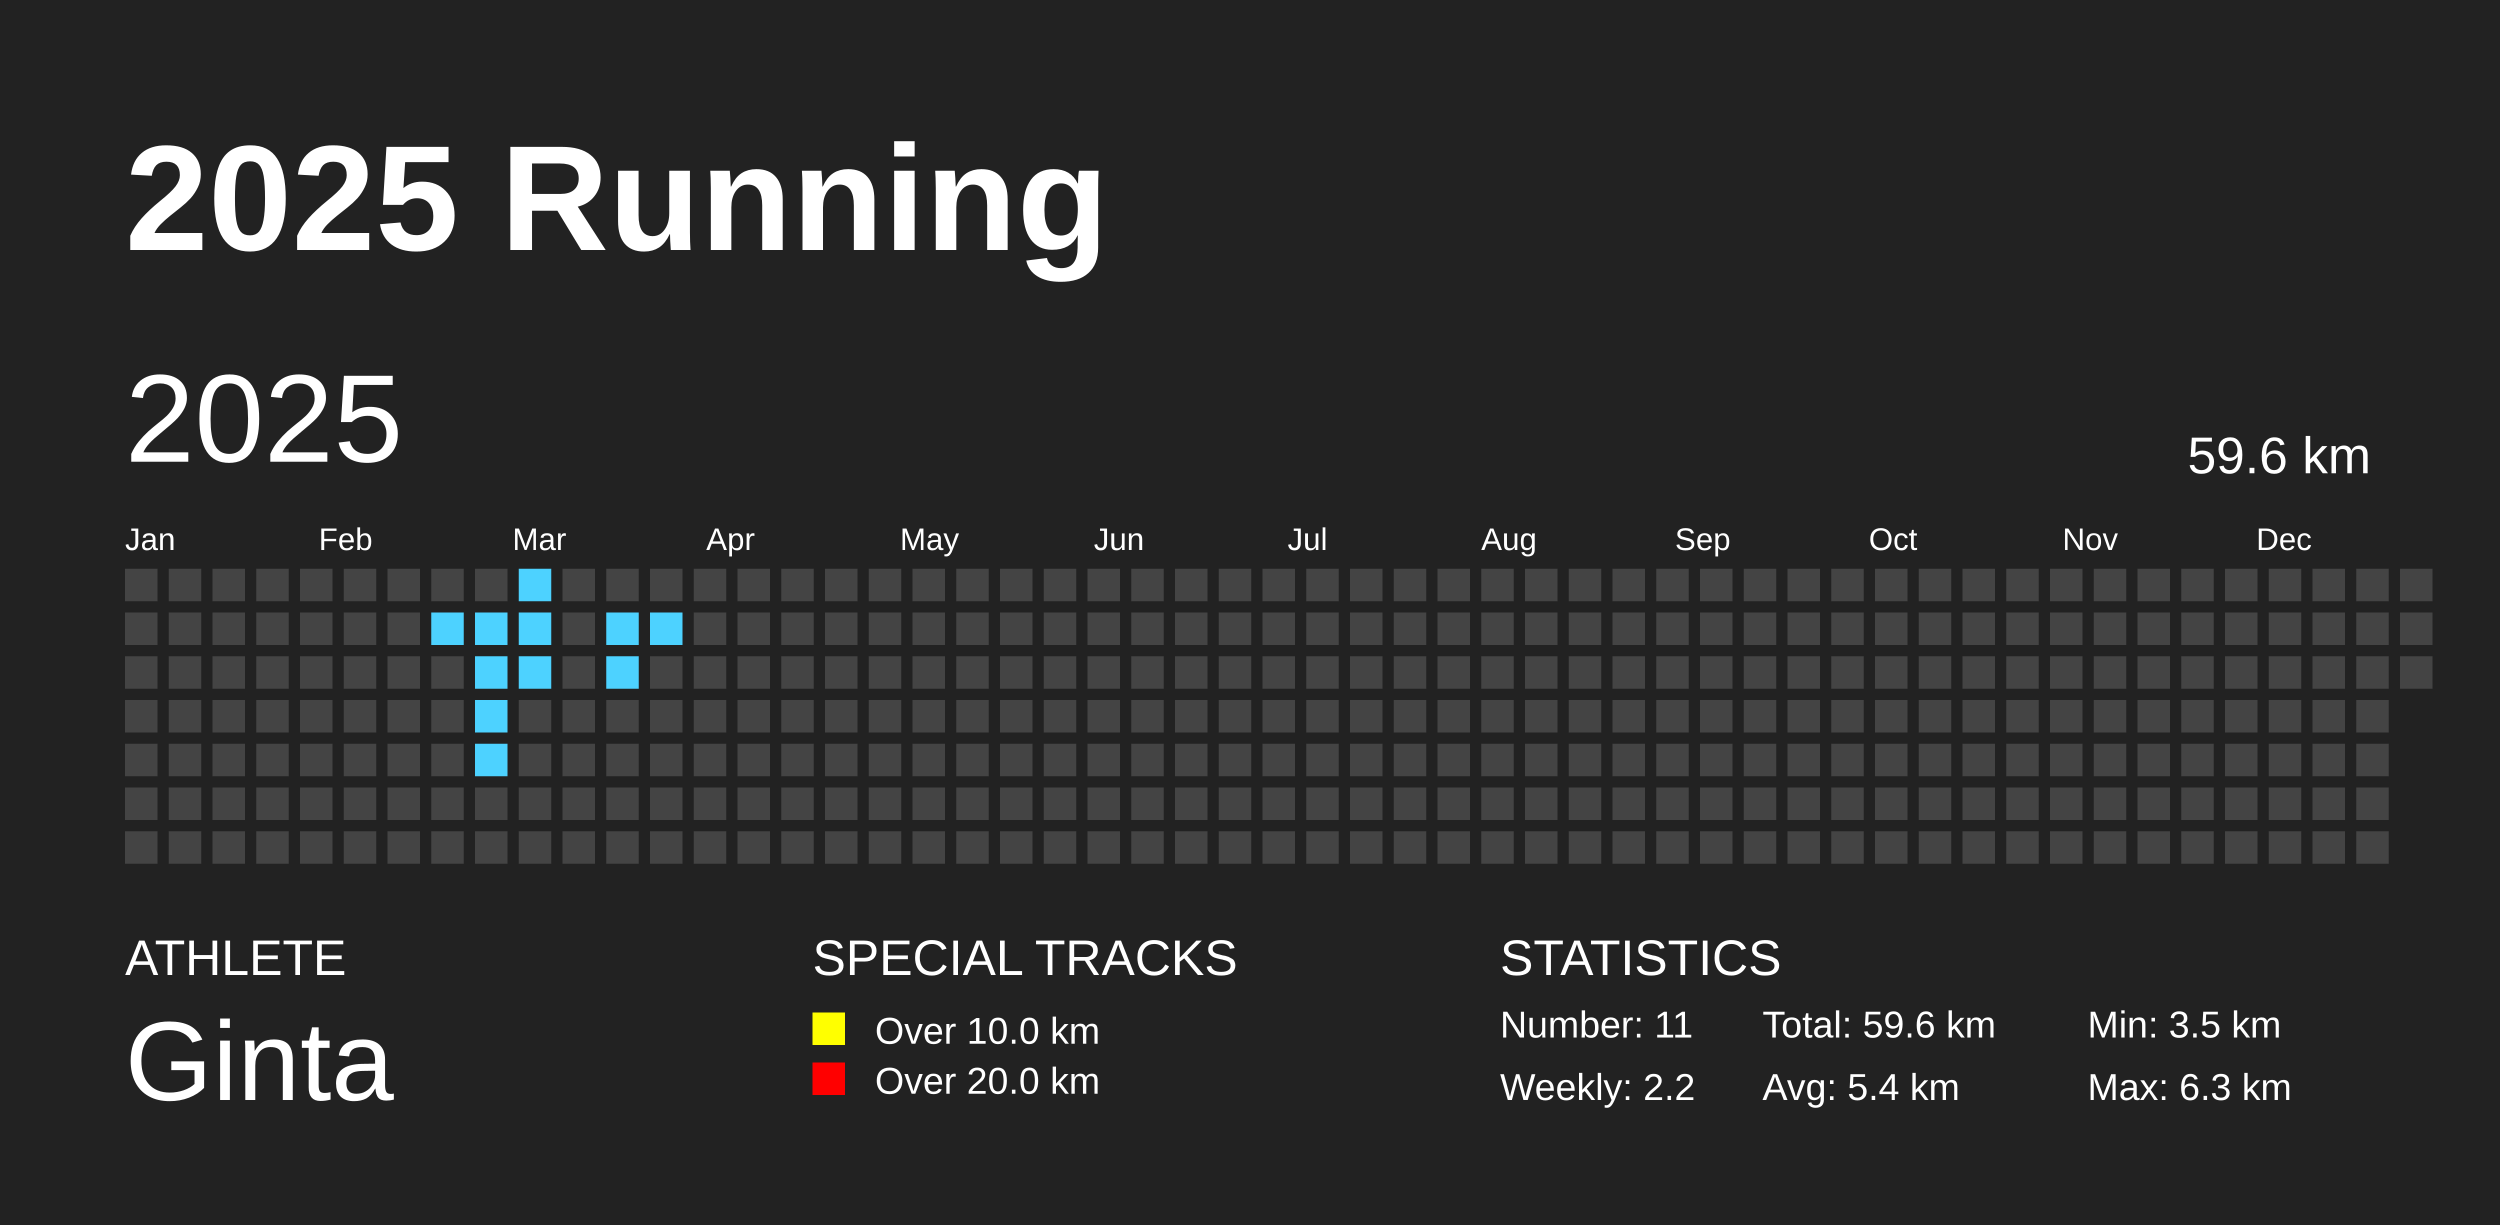
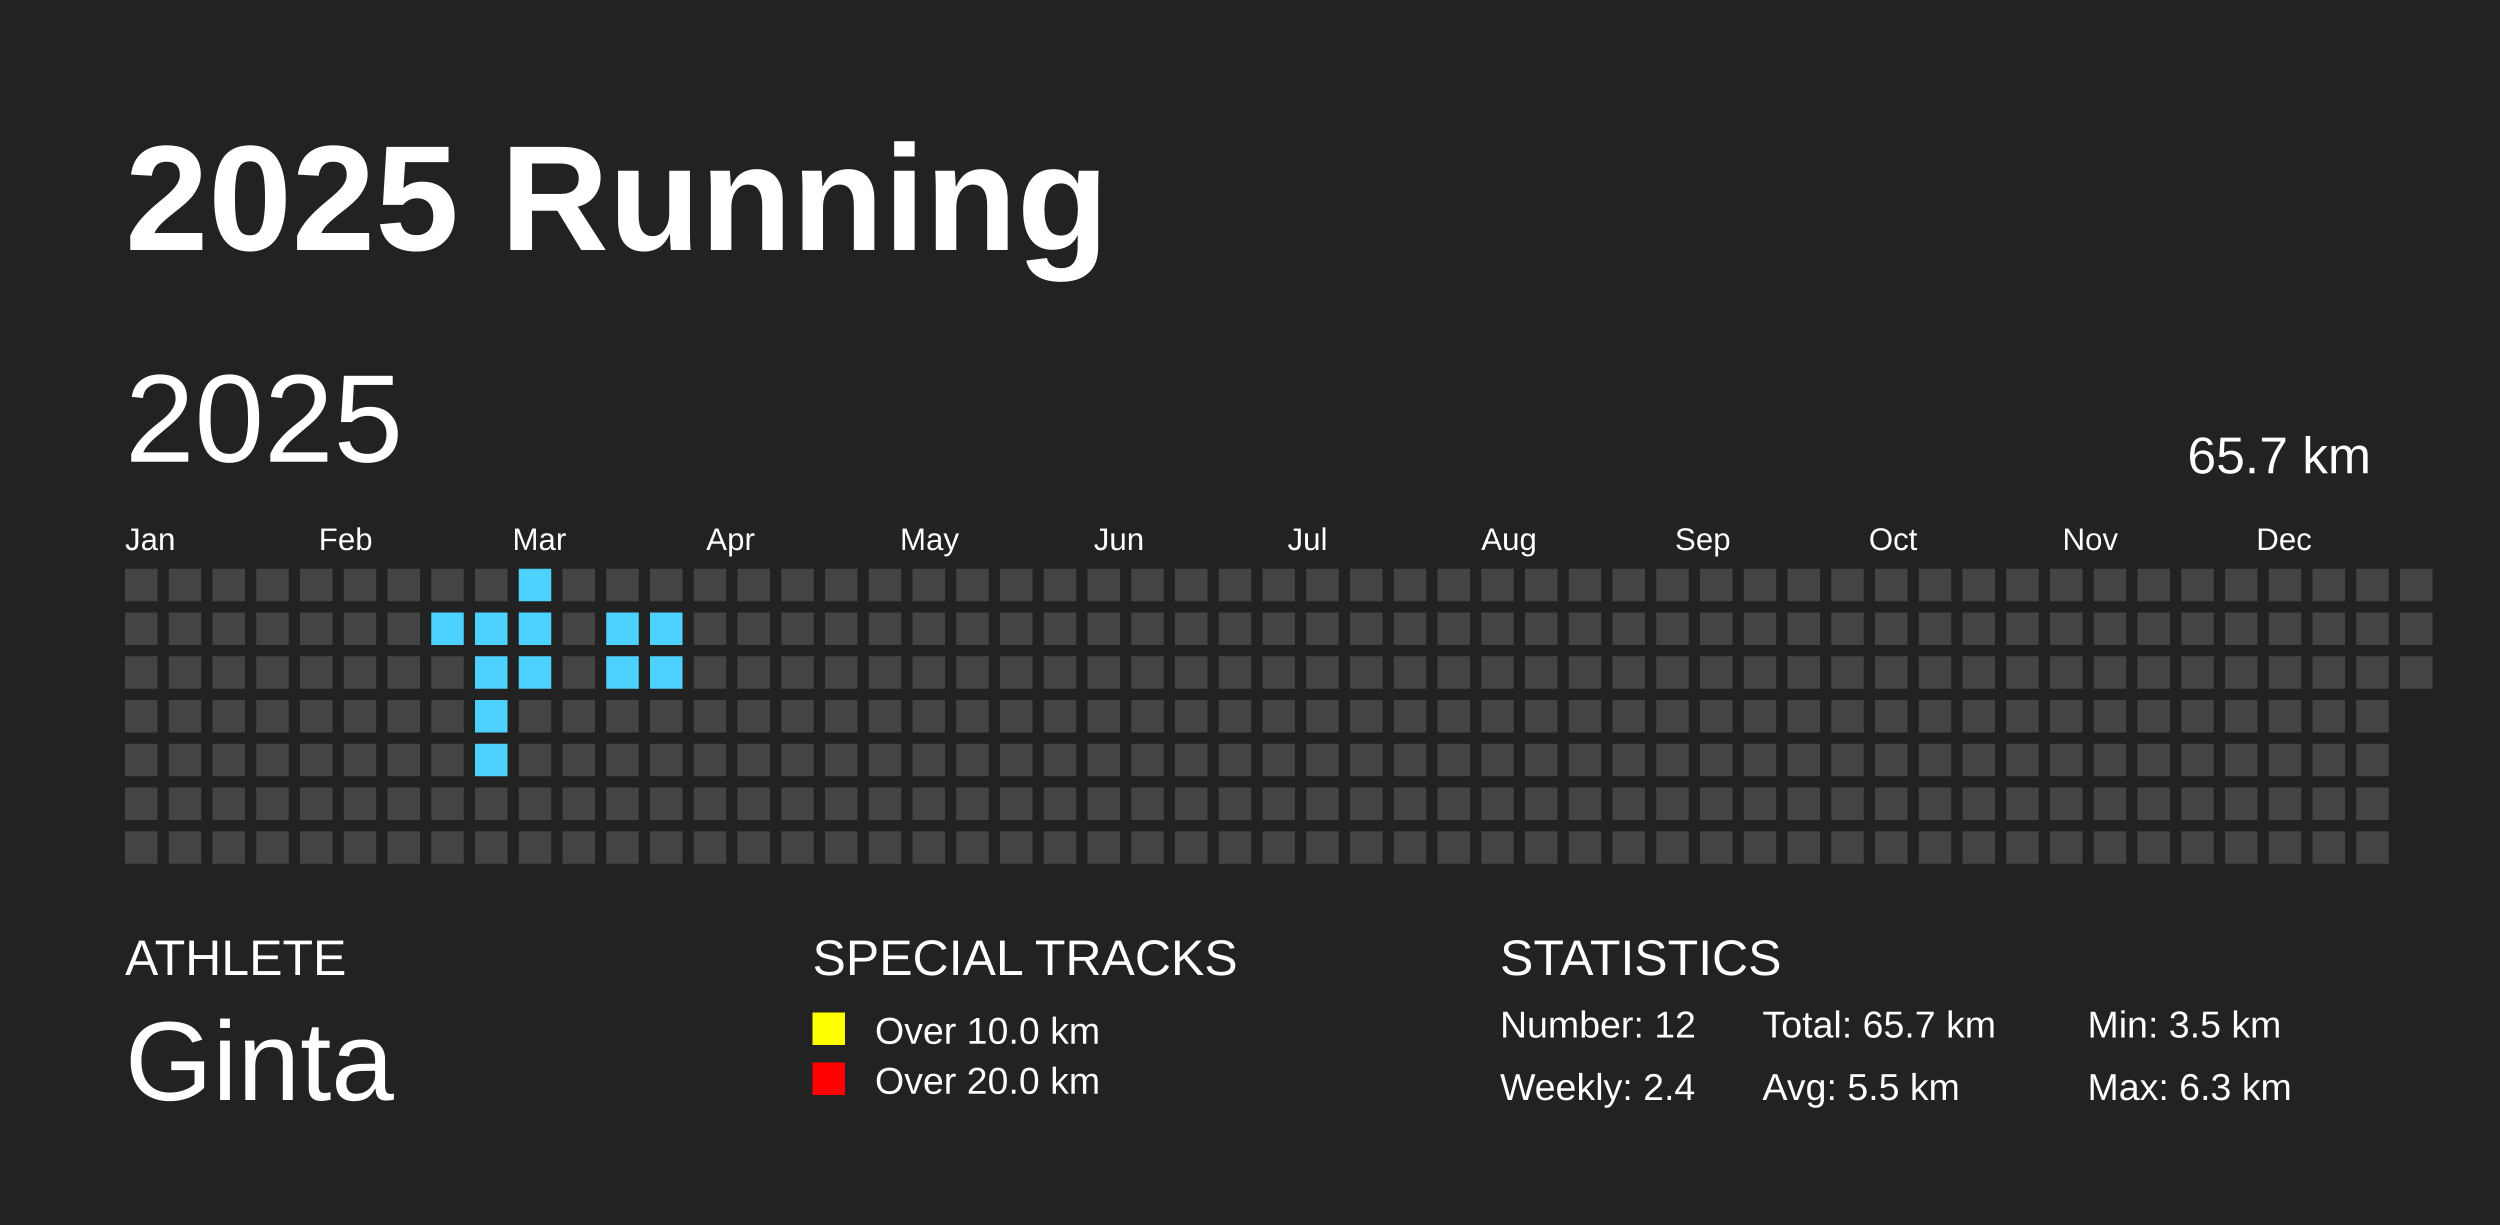
<svg xmlns="http://www.w3.org/2000/svg" baseProfile="full" height="98mm" version="1.1" viewBox="0,0,200,98" width="200mm">
  <defs />
  <rect fill="#222222" height="98" width="200" x="0" y="0" />
  <text fill="#FFFFFF" style="font-size:12px; font-family:Arial; font-weight:bold;" x="10" y="20">2025 Running</text>
  <text fill="#FFFFFF" style="font-size:4px; font-family:Arial" x="10" y="78">ATHLETE</text>
  <text fill="#FFFFFF" style="font-size:9px; font-family:Arial" x="10" y="88">Ginta</text>
  <text fill="#FFFFFF" style="font-size:4px; font-family:Arial" x="65" y="78">SPECIAL TRACKS</text>
  <rect fill="yellow" height="2.6" width="2.6" x="65" y="81" />
  <text fill="#FFFFFF" style="font-size:3px; font-family:Arial" x="70" y="83.5">Over 10.0 km</text>
  <rect fill="red" height="2.6" width="2.6" x="65" y="85" />
  <text fill="#FFFFFF" style="font-size:3px; font-family:Arial" x="70" y="87.5">Over 20.0 km</text>
  <text fill="#FFFFFF" style="font-size:4px; font-family:Arial" x="120" y="78">STATISTICS</text>
-   <text fill="#FFFFFF" style="font-size:3px; font-family:Arial" x="120" y="83">Number: 11</text>
-   <text fill="#FFFFFF" style="font-size:3px; font-family:Arial" x="120" y="88">Weekly: 2.2</text>
-   <text fill="#FFFFFF" style="font-size:3px; font-family:Arial" x="141" y="83">Total: 59.6 km</text>
-   <text fill="#FFFFFF" style="font-size:3px; font-family:Arial" x="141" y="88">Avg: 5.4 km</text>
+   <text fill="#FFFFFF" style="font-size:3px; font-family:Arial" x="120" y="83">Number: 12</text>
+   <text fill="#FFFFFF" style="font-size:3px; font-family:Arial" x="120" y="88">Weekly: 2.4</text>
+   <text fill="#FFFFFF" style="font-size:3px; font-family:Arial" x="141" y="83">Total: 65.7 km</text>
+   <text fill="#FFFFFF" style="font-size:3px; font-family:Arial" x="141" y="88">Avg: 5.5 km</text>
  <text fill="#FFFFFF" style="font-size:3px; font-family:Arial" x="167" y="83">Min: 3.5 km</text>
  <text fill="#FFFFFF" style="font-size:3px; font-family:Arial" x="167" y="88">Max: 6.3 km</text>
  <text dominant-baseline="hanging" fill="#FFFFFF" style="font-size:10.0px; font-family:Arial;" x="10" y="30">2025</text>
-   <text dominant-baseline="hanging" fill="#FFFFFF" style="font-size:4.125px; font-family:Arial;" x="175" y="35">59.6 km</text>
+   <text dominant-baseline="hanging" fill="#FFFFFF" style="font-size:4.125px; font-family:Arial;" x="175" y="35">65.7 km</text>
  <text fill="#FFFFFF" style="font-size:2.5px; font-family:Arial" x="10.0" y="44">Jan</text>
  <text fill="#FFFFFF" style="font-size:2.5px; font-family:Arial" x="25.5" y="44">Feb</text>
  <text fill="#FFFFFF" style="font-size:2.5px; font-family:Arial" x="41.0" y="44">Mar</text>
  <text fill="#FFFFFF" style="font-size:2.5px; font-family:Arial" x="56.5" y="44">Apr</text>
  <text fill="#FFFFFF" style="font-size:2.5px; font-family:Arial" x="72.0" y="44">May</text>
  <text fill="#FFFFFF" style="font-size:2.5px; font-family:Arial" x="87.5" y="44">Jun</text>
  <text fill="#FFFFFF" style="font-size:2.5px; font-family:Arial" x="103.0" y="44">Jul</text>
  <text fill="#FFFFFF" style="font-size:2.5px; font-family:Arial" x="118.5" y="44">Aug</text>
  <text fill="#FFFFFF" style="font-size:2.5px; font-family:Arial" x="134.0" y="44">Sep</text>
  <text fill="#FFFFFF" style="font-size:2.5px; font-family:Arial" x="149.5" y="44">Oct</text>
  <text fill="#FFFFFF" style="font-size:2.5px; font-family:Arial" x="165.0" y="44">Nov</text>
  <text fill="#FFFFFF" style="font-size:2.5px; font-family:Arial" x="180.5" y="44">Dec</text>
  <rect fill="#444444" height="2.6" width="2.6" x="10.0" y="45.5" />
  <rect fill="#444444" height="2.6" width="2.6" x="10.0" y="49.0" />
  <rect fill="#444444" height="2.6" width="2.6" x="10.0" y="52.5" />
  <rect fill="#444444" height="2.6" width="2.6" x="10.0" y="56.0" />
  <rect fill="#444444" height="2.6" width="2.6" x="10.0" y="59.5" />
  <rect fill="#444444" height="2.6" width="2.6" x="10.0" y="63.0" />
  <rect fill="#444444" height="2.6" width="2.6" x="10.0" y="66.5" />
  <rect fill="#444444" height="2.6" width="2.6" x="13.5" y="45.5" />
  <rect fill="#444444" height="2.6" width="2.6" x="13.5" y="49.0" />
  <rect fill="#444444" height="2.6" width="2.6" x="13.5" y="52.5" />
  <rect fill="#444444" height="2.6" width="2.6" x="13.5" y="56.0" />
  <rect fill="#444444" height="2.6" width="2.6" x="13.5" y="59.5" />
  <rect fill="#444444" height="2.6" width="2.6" x="13.5" y="63.0" />
  <rect fill="#444444" height="2.6" width="2.6" x="13.5" y="66.5" />
  <rect fill="#444444" height="2.6" width="2.6" x="17.0" y="45.5" />
  <rect fill="#444444" height="2.6" width="2.6" x="17.0" y="49.0" />
  <rect fill="#444444" height="2.6" width="2.6" x="17.0" y="52.5" />
  <rect fill="#444444" height="2.6" width="2.6" x="17.0" y="56.0" />
  <rect fill="#444444" height="2.6" width="2.6" x="17.0" y="59.5" />
  <rect fill="#444444" height="2.6" width="2.6" x="17.0" y="63.0" />
  <rect fill="#444444" height="2.6" width="2.6" x="17.0" y="66.5" />
  <rect fill="#444444" height="2.6" width="2.6" x="20.5" y="45.5" />
  <rect fill="#444444" height="2.6" width="2.6" x="20.5" y="49.0" />
  <rect fill="#444444" height="2.6" width="2.6" x="20.5" y="52.5" />
  <rect fill="#444444" height="2.6" width="2.6" x="20.5" y="56.0" />
  <rect fill="#444444" height="2.6" width="2.6" x="20.5" y="59.5" />
  <rect fill="#444444" height="2.6" width="2.6" x="20.5" y="63.0" />
  <rect fill="#444444" height="2.6" width="2.6" x="20.5" y="66.5" />
  <rect fill="#444444" height="2.6" width="2.6" x="24.0" y="45.5" />
  <rect fill="#444444" height="2.6" width="2.6" x="24.0" y="49.0" />
  <rect fill="#444444" height="2.6" width="2.6" x="24.0" y="52.5" />
  <rect fill="#444444" height="2.6" width="2.6" x="24.0" y="56.0" />
  <rect fill="#444444" height="2.6" width="2.6" x="24.0" y="59.5" />
  <rect fill="#444444" height="2.6" width="2.6" x="24.0" y="63.0" />
  <rect fill="#444444" height="2.6" width="2.6" x="24.0" y="66.5" />
  <rect fill="#444444" height="2.6" width="2.6" x="27.5" y="45.5" />
  <rect fill="#444444" height="2.6" width="2.6" x="27.5" y="49.0" />
  <rect fill="#444444" height="2.6" width="2.6" x="27.5" y="52.5" />
  <rect fill="#444444" height="2.6" width="2.6" x="27.5" y="56.0" />
  <rect fill="#444444" height="2.6" width="2.6" x="27.5" y="59.5" />
  <rect fill="#444444" height="2.6" width="2.6" x="27.5" y="63.0" />
  <rect fill="#444444" height="2.6" width="2.6" x="27.5" y="66.5" />
  <rect fill="#444444" height="2.6" width="2.6" x="31.0" y="45.5" />
  <rect fill="#444444" height="2.6" width="2.6" x="31.0" y="49.0" />
  <rect fill="#444444" height="2.6" width="2.6" x="31.0" y="52.5" />
  <rect fill="#444444" height="2.6" width="2.6" x="31.0" y="56.0" />
  <rect fill="#444444" height="2.6" width="2.6" x="31.0" y="59.5" />
  <rect fill="#444444" height="2.6" width="2.6" x="31.0" y="63.0" />
  <rect fill="#444444" height="2.6" width="2.6" x="31.0" y="66.5" />
  <rect fill="#444444" height="2.6" width="2.6" x="34.5" y="45.5" />
  <rect fill="#4dd2ff" height="2.6" width="2.6" x="34.5" y="49.0" />
  <rect fill="#444444" height="2.6" width="2.6" x="34.5" y="52.5" />
  <rect fill="#444444" height="2.6" width="2.6" x="34.5" y="56.0" />
  <rect fill="#444444" height="2.6" width="2.6" x="34.5" y="59.5" />
  <rect fill="#444444" height="2.6" width="2.6" x="34.5" y="63.0" />
  <rect fill="#444444" height="2.6" width="2.6" x="34.5" y="66.5" />
  <rect fill="#444444" height="2.6" width="2.6" x="38.0" y="45.5" />
  <rect fill="#4dd2ff" height="2.6" width="2.6" x="38.0" y="49.0" />
  <rect fill="#4dd2ff" height="2.6" width="2.6" x="38.0" y="52.5" />
  <rect fill="#4dd2ff" height="2.6" width="2.6" x="38.0" y="56.0" />
  <rect fill="#4dd2ff" height="2.6" width="2.6" x="38.0" y="59.5" />
  <rect fill="#444444" height="2.6" width="2.6" x="38.0" y="63.0" />
  <rect fill="#444444" height="2.6" width="2.6" x="38.0" y="66.5" />
  <rect fill="#4dd2ff" height="2.6" width="2.6" x="41.5" y="45.5" />
  <rect fill="#4dd2ff" height="2.6" width="2.6" x="41.5" y="49.0" />
  <rect fill="#4dd2ff" height="2.6" width="2.6" x="41.5" y="52.5" />
  <rect fill="#444444" height="2.6" width="2.6" x="41.5" y="56.0" />
  <rect fill="#444444" height="2.6" width="2.6" x="41.5" y="59.5" />
  <rect fill="#444444" height="2.6" width="2.6" x="41.5" y="63.0" />
  <rect fill="#444444" height="2.6" width="2.6" x="41.5" y="66.5" />
  <rect fill="#444444" height="2.6" width="2.6" x="45.0" y="45.5" />
  <rect fill="#444444" height="2.6" width="2.6" x="45.0" y="49.0" />
  <rect fill="#444444" height="2.6" width="2.6" x="45.0" y="52.5" />
  <rect fill="#444444" height="2.6" width="2.6" x="45.0" y="56.0" />
  <rect fill="#444444" height="2.6" width="2.6" x="45.0" y="59.5" />
  <rect fill="#444444" height="2.6" width="2.6" x="45.0" y="63.0" />
  <rect fill="#444444" height="2.6" width="2.6" x="45.0" y="66.5" />
  <rect fill="#444444" height="2.6" width="2.6" x="48.5" y="45.5" />
  <rect fill="#4dd2ff" height="2.6" width="2.6" x="48.5" y="49.0" />
  <rect fill="#4dd2ff" height="2.6" width="2.6" x="48.5" y="52.5" />
  <rect fill="#444444" height="2.6" width="2.6" x="48.5" y="56.0" />
  <rect fill="#444444" height="2.6" width="2.6" x="48.5" y="59.5" />
  <rect fill="#444444" height="2.6" width="2.6" x="48.5" y="63.0" />
  <rect fill="#444444" height="2.6" width="2.6" x="48.5" y="66.5" />
  <rect fill="#444444" height="2.6" width="2.6" x="52.0" y="45.5" />
  <rect fill="#4dd2ff" height="2.6" width="2.6" x="52.0" y="49.0" />
-   <rect fill="#444444" height="2.6" width="2.6" x="52.0" y="52.5" />
+   <rect fill="#4dd2ff" height="2.6" width="2.6" x="52.0" y="52.5" />
  <rect fill="#444444" height="2.6" width="2.6" x="52.0" y="56.0" />
  <rect fill="#444444" height="2.6" width="2.6" x="52.0" y="59.5" />
  <rect fill="#444444" height="2.6" width="2.6" x="52.0" y="63.0" />
  <rect fill="#444444" height="2.6" width="2.6" x="52.0" y="66.5" />
  <rect fill="#444444" height="2.6" width="2.6" x="55.5" y="45.5" />
  <rect fill="#444444" height="2.6" width="2.6" x="55.5" y="49.0" />
  <rect fill="#444444" height="2.6" width="2.6" x="55.5" y="52.5" />
  <rect fill="#444444" height="2.6" width="2.6" x="55.5" y="56.0" />
  <rect fill="#444444" height="2.6" width="2.6" x="55.5" y="59.5" />
  <rect fill="#444444" height="2.6" width="2.6" x="55.5" y="63.0" />
  <rect fill="#444444" height="2.6" width="2.6" x="55.5" y="66.5" />
  <rect fill="#444444" height="2.6" width="2.6" x="59.0" y="45.5" />
  <rect fill="#444444" height="2.6" width="2.6" x="59.0" y="49.0" />
  <rect fill="#444444" height="2.6" width="2.6" x="59.0" y="52.5" />
  <rect fill="#444444" height="2.6" width="2.6" x="59.0" y="56.0" />
  <rect fill="#444444" height="2.6" width="2.6" x="59.0" y="59.5" />
  <rect fill="#444444" height="2.6" width="2.6" x="59.0" y="63.0" />
  <rect fill="#444444" height="2.6" width="2.6" x="59.0" y="66.5" />
  <rect fill="#444444" height="2.6" width="2.6" x="62.5" y="45.5" />
  <rect fill="#444444" height="2.6" width="2.6" x="62.5" y="49.0" />
  <rect fill="#444444" height="2.6" width="2.6" x="62.5" y="52.5" />
  <rect fill="#444444" height="2.6" width="2.6" x="62.5" y="56.0" />
  <rect fill="#444444" height="2.6" width="2.6" x="62.5" y="59.5" />
  <rect fill="#444444" height="2.6" width="2.6" x="62.5" y="63.0" />
  <rect fill="#444444" height="2.6" width="2.6" x="62.5" y="66.5" />
  <rect fill="#444444" height="2.6" width="2.6" x="66.0" y="45.5" />
  <rect fill="#444444" height="2.6" width="2.6" x="66.0" y="49.0" />
  <rect fill="#444444" height="2.6" width="2.6" x="66.0" y="52.5" />
  <rect fill="#444444" height="2.6" width="2.6" x="66.0" y="56.0" />
  <rect fill="#444444" height="2.6" width="2.6" x="66.0" y="59.5" />
  <rect fill="#444444" height="2.6" width="2.6" x="66.0" y="63.0" />
  <rect fill="#444444" height="2.6" width="2.6" x="66.0" y="66.5" />
  <rect fill="#444444" height="2.6" width="2.6" x="69.5" y="45.5" />
  <rect fill="#444444" height="2.6" width="2.6" x="69.5" y="49.0" />
  <rect fill="#444444" height="2.6" width="2.6" x="69.5" y="52.5" />
  <rect fill="#444444" height="2.6" width="2.6" x="69.5" y="56.0" />
  <rect fill="#444444" height="2.6" width="2.6" x="69.5" y="59.5" />
  <rect fill="#444444" height="2.6" width="2.6" x="69.5" y="63.0" />
  <rect fill="#444444" height="2.6" width="2.6" x="69.5" y="66.5" />
  <rect fill="#444444" height="2.6" width="2.6" x="73.0" y="45.5" />
  <rect fill="#444444" height="2.6" width="2.6" x="73.0" y="49.0" />
  <rect fill="#444444" height="2.6" width="2.6" x="73.0" y="52.5" />
  <rect fill="#444444" height="2.6" width="2.6" x="73.0" y="56.0" />
  <rect fill="#444444" height="2.6" width="2.6" x="73.0" y="59.5" />
  <rect fill="#444444" height="2.6" width="2.6" x="73.0" y="63.0" />
  <rect fill="#444444" height="2.6" width="2.6" x="73.0" y="66.5" />
  <rect fill="#444444" height="2.6" width="2.6" x="76.5" y="45.5" />
  <rect fill="#444444" height="2.6" width="2.6" x="76.5" y="49.0" />
  <rect fill="#444444" height="2.6" width="2.6" x="76.5" y="52.5" />
  <rect fill="#444444" height="2.6" width="2.6" x="76.5" y="56.0" />
  <rect fill="#444444" height="2.6" width="2.6" x="76.5" y="59.5" />
  <rect fill="#444444" height="2.6" width="2.6" x="76.5" y="63.0" />
  <rect fill="#444444" height="2.6" width="2.6" x="76.5" y="66.5" />
  <rect fill="#444444" height="2.6" width="2.6" x="80.0" y="45.5" />
  <rect fill="#444444" height="2.6" width="2.6" x="80.0" y="49.0" />
  <rect fill="#444444" height="2.6" width="2.6" x="80.0" y="52.5" />
  <rect fill="#444444" height="2.6" width="2.6" x="80.0" y="56.0" />
  <rect fill="#444444" height="2.6" width="2.6" x="80.0" y="59.5" />
  <rect fill="#444444" height="2.6" width="2.6" x="80.0" y="63.0" />
  <rect fill="#444444" height="2.6" width="2.6" x="80.0" y="66.5" />
  <rect fill="#444444" height="2.6" width="2.6" x="83.5" y="45.5" />
  <rect fill="#444444" height="2.6" width="2.6" x="83.5" y="49.0" />
  <rect fill="#444444" height="2.6" width="2.6" x="83.5" y="52.5" />
  <rect fill="#444444" height="2.6" width="2.6" x="83.5" y="56.0" />
  <rect fill="#444444" height="2.6" width="2.6" x="83.5" y="59.5" />
  <rect fill="#444444" height="2.6" width="2.6" x="83.5" y="63.0" />
  <rect fill="#444444" height="2.6" width="2.6" x="83.5" y="66.5" />
  <rect fill="#444444" height="2.6" width="2.6" x="87.0" y="45.5" />
  <rect fill="#444444" height="2.6" width="2.6" x="87.0" y="49.0" />
  <rect fill="#444444" height="2.6" width="2.6" x="87.0" y="52.5" />
  <rect fill="#444444" height="2.6" width="2.6" x="87.0" y="56.0" />
  <rect fill="#444444" height="2.6" width="2.6" x="87.0" y="59.5" />
  <rect fill="#444444" height="2.6" width="2.6" x="87.0" y="63.0" />
  <rect fill="#444444" height="2.6" width="2.6" x="87.0" y="66.5" />
  <rect fill="#444444" height="2.6" width="2.6" x="90.5" y="45.5" />
  <rect fill="#444444" height="2.6" width="2.6" x="90.5" y="49.0" />
  <rect fill="#444444" height="2.6" width="2.6" x="90.5" y="52.5" />
  <rect fill="#444444" height="2.6" width="2.6" x="90.5" y="56.0" />
  <rect fill="#444444" height="2.6" width="2.6" x="90.5" y="59.5" />
  <rect fill="#444444" height="2.6" width="2.6" x="90.5" y="63.0" />
  <rect fill="#444444" height="2.6" width="2.6" x="90.5" y="66.5" />
  <rect fill="#444444" height="2.6" width="2.6" x="94.0" y="45.5" />
  <rect fill="#444444" height="2.6" width="2.6" x="94.0" y="49.0" />
  <rect fill="#444444" height="2.6" width="2.6" x="94.0" y="52.5" />
  <rect fill="#444444" height="2.6" width="2.6" x="94.0" y="56.0" />
  <rect fill="#444444" height="2.6" width="2.6" x="94.0" y="59.5" />
  <rect fill="#444444" height="2.6" width="2.6" x="94.0" y="63.0" />
  <rect fill="#444444" height="2.6" width="2.6" x="94.0" y="66.5" />
  <rect fill="#444444" height="2.6" width="2.6" x="97.5" y="45.5" />
  <rect fill="#444444" height="2.6" width="2.6" x="97.5" y="49.0" />
  <rect fill="#444444" height="2.6" width="2.6" x="97.5" y="52.5" />
  <rect fill="#444444" height="2.6" width="2.6" x="97.5" y="56.0" />
  <rect fill="#444444" height="2.6" width="2.6" x="97.5" y="59.5" />
  <rect fill="#444444" height="2.6" width="2.6" x="97.5" y="63.0" />
  <rect fill="#444444" height="2.6" width="2.6" x="97.5" y="66.5" />
  <rect fill="#444444" height="2.6" width="2.6" x="101.0" y="45.5" />
  <rect fill="#444444" height="2.6" width="2.6" x="101.0" y="49.0" />
  <rect fill="#444444" height="2.6" width="2.6" x="101.0" y="52.5" />
  <rect fill="#444444" height="2.6" width="2.6" x="101.0" y="56.0" />
  <rect fill="#444444" height="2.6" width="2.6" x="101.0" y="59.5" />
  <rect fill="#444444" height="2.6" width="2.6" x="101.0" y="63.0" />
  <rect fill="#444444" height="2.6" width="2.6" x="101.0" y="66.5" />
  <rect fill="#444444" height="2.6" width="2.6" x="104.5" y="45.5" />
  <rect fill="#444444" height="2.6" width="2.6" x="104.5" y="49.0" />
  <rect fill="#444444" height="2.6" width="2.6" x="104.5" y="52.5" />
  <rect fill="#444444" height="2.6" width="2.6" x="104.5" y="56.0" />
  <rect fill="#444444" height="2.6" width="2.6" x="104.5" y="59.5" />
  <rect fill="#444444" height="2.6" width="2.6" x="104.5" y="63.0" />
  <rect fill="#444444" height="2.6" width="2.6" x="104.5" y="66.5" />
  <rect fill="#444444" height="2.6" width="2.6" x="108.0" y="45.5" />
  <rect fill="#444444" height="2.6" width="2.6" x="108.0" y="49.0" />
  <rect fill="#444444" height="2.6" width="2.6" x="108.0" y="52.5" />
  <rect fill="#444444" height="2.6" width="2.6" x="108.0" y="56.0" />
  <rect fill="#444444" height="2.6" width="2.6" x="108.0" y="59.5" />
  <rect fill="#444444" height="2.6" width="2.6" x="108.0" y="63.0" />
  <rect fill="#444444" height="2.6" width="2.6" x="108.0" y="66.5" />
  <rect fill="#444444" height="2.6" width="2.6" x="111.5" y="45.5" />
  <rect fill="#444444" height="2.6" width="2.6" x="111.5" y="49.0" />
  <rect fill="#444444" height="2.6" width="2.6" x="111.5" y="52.5" />
  <rect fill="#444444" height="2.6" width="2.6" x="111.5" y="56.0" />
  <rect fill="#444444" height="2.6" width="2.6" x="111.5" y="59.5" />
  <rect fill="#444444" height="2.6" width="2.6" x="111.5" y="63.0" />
  <rect fill="#444444" height="2.6" width="2.6" x="111.5" y="66.5" />
  <rect fill="#444444" height="2.6" width="2.6" x="115.0" y="45.5" />
  <rect fill="#444444" height="2.6" width="2.6" x="115.0" y="49.0" />
  <rect fill="#444444" height="2.6" width="2.6" x="115.0" y="52.5" />
  <rect fill="#444444" height="2.6" width="2.6" x="115.0" y="56.0" />
  <rect fill="#444444" height="2.6" width="2.6" x="115.0" y="59.5" />
  <rect fill="#444444" height="2.6" width="2.6" x="115.0" y="63.0" />
  <rect fill="#444444" height="2.6" width="2.6" x="115.0" y="66.5" />
  <rect fill="#444444" height="2.6" width="2.6" x="118.5" y="45.5" />
  <rect fill="#444444" height="2.6" width="2.6" x="118.5" y="49.0" />
  <rect fill="#444444" height="2.6" width="2.6" x="118.5" y="52.5" />
  <rect fill="#444444" height="2.6" width="2.6" x="118.5" y="56.0" />
  <rect fill="#444444" height="2.6" width="2.6" x="118.5" y="59.5" />
  <rect fill="#444444" height="2.6" width="2.6" x="118.5" y="63.0" />
  <rect fill="#444444" height="2.6" width="2.6" x="118.5" y="66.5" />
  <rect fill="#444444" height="2.6" width="2.6" x="122.0" y="45.5" />
  <rect fill="#444444" height="2.6" width="2.6" x="122.0" y="49.0" />
  <rect fill="#444444" height="2.6" width="2.6" x="122.0" y="52.5" />
  <rect fill="#444444" height="2.6" width="2.6" x="122.0" y="56.0" />
  <rect fill="#444444" height="2.6" width="2.6" x="122.0" y="59.5" />
  <rect fill="#444444" height="2.6" width="2.6" x="122.0" y="63.0" />
  <rect fill="#444444" height="2.6" width="2.6" x="122.0" y="66.5" />
  <rect fill="#444444" height="2.6" width="2.6" x="125.5" y="45.5" />
  <rect fill="#444444" height="2.6" width="2.6" x="125.5" y="49.0" />
  <rect fill="#444444" height="2.6" width="2.6" x="125.5" y="52.5" />
  <rect fill="#444444" height="2.6" width="2.6" x="125.5" y="56.0" />
  <rect fill="#444444" height="2.6" width="2.6" x="125.5" y="59.5" />
  <rect fill="#444444" height="2.6" width="2.6" x="125.5" y="63.0" />
  <rect fill="#444444" height="2.6" width="2.6" x="125.5" y="66.5" />
  <rect fill="#444444" height="2.6" width="2.6" x="129.0" y="45.5" />
  <rect fill="#444444" height="2.6" width="2.6" x="129.0" y="49.0" />
  <rect fill="#444444" height="2.6" width="2.6" x="129.0" y="52.5" />
  <rect fill="#444444" height="2.6" width="2.6" x="129.0" y="56.0" />
  <rect fill="#444444" height="2.6" width="2.6" x="129.0" y="59.5" />
  <rect fill="#444444" height="2.6" width="2.6" x="129.0" y="63.0" />
  <rect fill="#444444" height="2.6" width="2.6" x="129.0" y="66.5" />
  <rect fill="#444444" height="2.6" width="2.6" x="132.5" y="45.5" />
  <rect fill="#444444" height="2.6" width="2.6" x="132.5" y="49.0" />
  <rect fill="#444444" height="2.6" width="2.6" x="132.5" y="52.5" />
  <rect fill="#444444" height="2.6" width="2.6" x="132.5" y="56.0" />
  <rect fill="#444444" height="2.6" width="2.6" x="132.5" y="59.5" />
  <rect fill="#444444" height="2.6" width="2.6" x="132.5" y="63.0" />
  <rect fill="#444444" height="2.6" width="2.6" x="132.5" y="66.5" />
  <rect fill="#444444" height="2.6" width="2.6" x="136.0" y="45.5" />
  <rect fill="#444444" height="2.6" width="2.6" x="136.0" y="49.0" />
  <rect fill="#444444" height="2.6" width="2.6" x="136.0" y="52.5" />
  <rect fill="#444444" height="2.6" width="2.6" x="136.0" y="56.0" />
  <rect fill="#444444" height="2.6" width="2.6" x="136.0" y="59.5" />
  <rect fill="#444444" height="2.6" width="2.6" x="136.0" y="63.0" />
  <rect fill="#444444" height="2.6" width="2.6" x="136.0" y="66.5" />
  <rect fill="#444444" height="2.6" width="2.6" x="139.5" y="45.5" />
  <rect fill="#444444" height="2.6" width="2.6" x="139.5" y="49.0" />
  <rect fill="#444444" height="2.6" width="2.6" x="139.5" y="52.5" />
  <rect fill="#444444" height="2.6" width="2.6" x="139.5" y="56.0" />
  <rect fill="#444444" height="2.6" width="2.6" x="139.5" y="59.5" />
  <rect fill="#444444" height="2.6" width="2.6" x="139.5" y="63.0" />
  <rect fill="#444444" height="2.6" width="2.6" x="139.5" y="66.5" />
  <rect fill="#444444" height="2.6" width="2.6" x="143.0" y="45.5" />
  <rect fill="#444444" height="2.6" width="2.6" x="143.0" y="49.0" />
  <rect fill="#444444" height="2.6" width="2.6" x="143.0" y="52.5" />
  <rect fill="#444444" height="2.6" width="2.6" x="143.0" y="56.0" />
  <rect fill="#444444" height="2.6" width="2.6" x="143.0" y="59.5" />
  <rect fill="#444444" height="2.6" width="2.6" x="143.0" y="63.0" />
  <rect fill="#444444" height="2.6" width="2.6" x="143.0" y="66.5" />
  <rect fill="#444444" height="2.6" width="2.6" x="146.5" y="45.5" />
  <rect fill="#444444" height="2.6" width="2.6" x="146.5" y="49.0" />
  <rect fill="#444444" height="2.6" width="2.6" x="146.5" y="52.5" />
  <rect fill="#444444" height="2.6" width="2.6" x="146.5" y="56.0" />
  <rect fill="#444444" height="2.6" width="2.6" x="146.5" y="59.5" />
  <rect fill="#444444" height="2.6" width="2.6" x="146.5" y="63.0" />
  <rect fill="#444444" height="2.6" width="2.6" x="146.5" y="66.5" />
  <rect fill="#444444" height="2.6" width="2.6" x="150.0" y="45.5" />
  <rect fill="#444444" height="2.6" width="2.6" x="150.0" y="49.0" />
  <rect fill="#444444" height="2.6" width="2.6" x="150.0" y="52.5" />
  <rect fill="#444444" height="2.6" width="2.6" x="150.0" y="56.0" />
  <rect fill="#444444" height="2.6" width="2.6" x="150.0" y="59.5" />
  <rect fill="#444444" height="2.6" width="2.6" x="150.0" y="63.0" />
  <rect fill="#444444" height="2.6" width="2.6" x="150.0" y="66.5" />
  <rect fill="#444444" height="2.6" width="2.6" x="153.5" y="45.5" />
  <rect fill="#444444" height="2.6" width="2.6" x="153.5" y="49.0" />
  <rect fill="#444444" height="2.6" width="2.6" x="153.5" y="52.5" />
  <rect fill="#444444" height="2.6" width="2.6" x="153.5" y="56.0" />
  <rect fill="#444444" height="2.6" width="2.6" x="153.5" y="59.5" />
  <rect fill="#444444" height="2.6" width="2.6" x="153.5" y="63.0" />
  <rect fill="#444444" height="2.6" width="2.6" x="153.5" y="66.5" />
  <rect fill="#444444" height="2.6" width="2.6" x="157.0" y="45.5" />
  <rect fill="#444444" height="2.6" width="2.6" x="157.0" y="49.0" />
  <rect fill="#444444" height="2.6" width="2.6" x="157.0" y="52.5" />
  <rect fill="#444444" height="2.6" width="2.6" x="157.0" y="56.0" />
  <rect fill="#444444" height="2.6" width="2.6" x="157.0" y="59.5" />
  <rect fill="#444444" height="2.6" width="2.6" x="157.0" y="63.0" />
  <rect fill="#444444" height="2.6" width="2.6" x="157.0" y="66.5" />
  <rect fill="#444444" height="2.6" width="2.6" x="160.5" y="45.5" />
  <rect fill="#444444" height="2.6" width="2.6" x="160.5" y="49.0" />
  <rect fill="#444444" height="2.6" width="2.6" x="160.5" y="52.5" />
  <rect fill="#444444" height="2.6" width="2.6" x="160.5" y="56.0" />
  <rect fill="#444444" height="2.6" width="2.6" x="160.5" y="59.5" />
  <rect fill="#444444" height="2.6" width="2.6" x="160.5" y="63.0" />
  <rect fill="#444444" height="2.6" width="2.6" x="160.5" y="66.5" />
  <rect fill="#444444" height="2.6" width="2.6" x="164.0" y="45.5" />
  <rect fill="#444444" height="2.6" width="2.6" x="164.0" y="49.0" />
  <rect fill="#444444" height="2.6" width="2.6" x="164.0" y="52.5" />
  <rect fill="#444444" height="2.6" width="2.6" x="164.0" y="56.0" />
  <rect fill="#444444" height="2.6" width="2.6" x="164.0" y="59.5" />
  <rect fill="#444444" height="2.6" width="2.6" x="164.0" y="63.0" />
  <rect fill="#444444" height="2.6" width="2.6" x="164.0" y="66.5" />
  <rect fill="#444444" height="2.6" width="2.6" x="167.5" y="45.5" />
  <rect fill="#444444" height="2.6" width="2.6" x="167.5" y="49.0" />
  <rect fill="#444444" height="2.6" width="2.6" x="167.5" y="52.5" />
  <rect fill="#444444" height="2.6" width="2.6" x="167.5" y="56.0" />
  <rect fill="#444444" height="2.6" width="2.6" x="167.5" y="59.5" />
  <rect fill="#444444" height="2.6" width="2.6" x="167.5" y="63.0" />
  <rect fill="#444444" height="2.6" width="2.6" x="167.5" y="66.5" />
  <rect fill="#444444" height="2.6" width="2.6" x="171.0" y="45.5" />
  <rect fill="#444444" height="2.6" width="2.6" x="171.0" y="49.0" />
  <rect fill="#444444" height="2.6" width="2.6" x="171.0" y="52.5" />
  <rect fill="#444444" height="2.6" width="2.6" x="171.0" y="56.0" />
  <rect fill="#444444" height="2.6" width="2.6" x="171.0" y="59.5" />
  <rect fill="#444444" height="2.6" width="2.6" x="171.0" y="63.0" />
  <rect fill="#444444" height="2.6" width="2.6" x="171.0" y="66.5" />
  <rect fill="#444444" height="2.6" width="2.6" x="174.5" y="45.5" />
  <rect fill="#444444" height="2.6" width="2.6" x="174.5" y="49.0" />
  <rect fill="#444444" height="2.6" width="2.6" x="174.5" y="52.5" />
  <rect fill="#444444" height="2.6" width="2.6" x="174.5" y="56.0" />
  <rect fill="#444444" height="2.6" width="2.6" x="174.5" y="59.5" />
  <rect fill="#444444" height="2.6" width="2.6" x="174.5" y="63.0" />
  <rect fill="#444444" height="2.6" width="2.6" x="174.5" y="66.5" />
  <rect fill="#444444" height="2.6" width="2.6" x="178.0" y="45.5" />
  <rect fill="#444444" height="2.6" width="2.6" x="178.0" y="49.0" />
  <rect fill="#444444" height="2.6" width="2.6" x="178.0" y="52.5" />
  <rect fill="#444444" height="2.6" width="2.6" x="178.0" y="56.0" />
  <rect fill="#444444" height="2.6" width="2.6" x="178.0" y="59.5" />
  <rect fill="#444444" height="2.6" width="2.6" x="178.0" y="63.0" />
  <rect fill="#444444" height="2.6" width="2.6" x="178.0" y="66.5" />
  <rect fill="#444444" height="2.6" width="2.6" x="181.5" y="45.5" />
  <rect fill="#444444" height="2.6" width="2.6" x="181.5" y="49.0" />
  <rect fill="#444444" height="2.6" width="2.6" x="181.5" y="52.5" />
  <rect fill="#444444" height="2.6" width="2.6" x="181.5" y="56.0" />
  <rect fill="#444444" height="2.6" width="2.6" x="181.5" y="59.5" />
  <rect fill="#444444" height="2.6" width="2.6" x="181.5" y="63.0" />
  <rect fill="#444444" height="2.6" width="2.6" x="181.5" y="66.5" />
  <rect fill="#444444" height="2.6" width="2.6" x="185.0" y="45.5" />
  <rect fill="#444444" height="2.6" width="2.6" x="185.0" y="49.0" />
  <rect fill="#444444" height="2.6" width="2.6" x="185.0" y="52.5" />
  <rect fill="#444444" height="2.6" width="2.6" x="185.0" y="56.0" />
  <rect fill="#444444" height="2.6" width="2.6" x="185.0" y="59.5" />
  <rect fill="#444444" height="2.6" width="2.6" x="185.0" y="63.0" />
  <rect fill="#444444" height="2.6" width="2.6" x="185.0" y="66.5" />
  <rect fill="#444444" height="2.6" width="2.6" x="188.5" y="45.5" />
  <rect fill="#444444" height="2.6" width="2.6" x="188.5" y="49.0" />
  <rect fill="#444444" height="2.6" width="2.6" x="188.5" y="52.5" />
  <rect fill="#444444" height="2.6" width="2.6" x="188.5" y="56.0" />
  <rect fill="#444444" height="2.6" width="2.6" x="188.5" y="59.5" />
  <rect fill="#444444" height="2.6" width="2.6" x="188.5" y="63.0" />
  <rect fill="#444444" height="2.6" width="2.6" x="188.5" y="66.5" />
  <rect fill="#444444" height="2.6" width="2.6" x="192.0" y="45.5" />
  <rect fill="#444444" height="2.6" width="2.6" x="192.0" y="49.0" />
  <rect fill="#444444" height="2.6" width="2.6" x="192.0" y="52.5" />
</svg>
